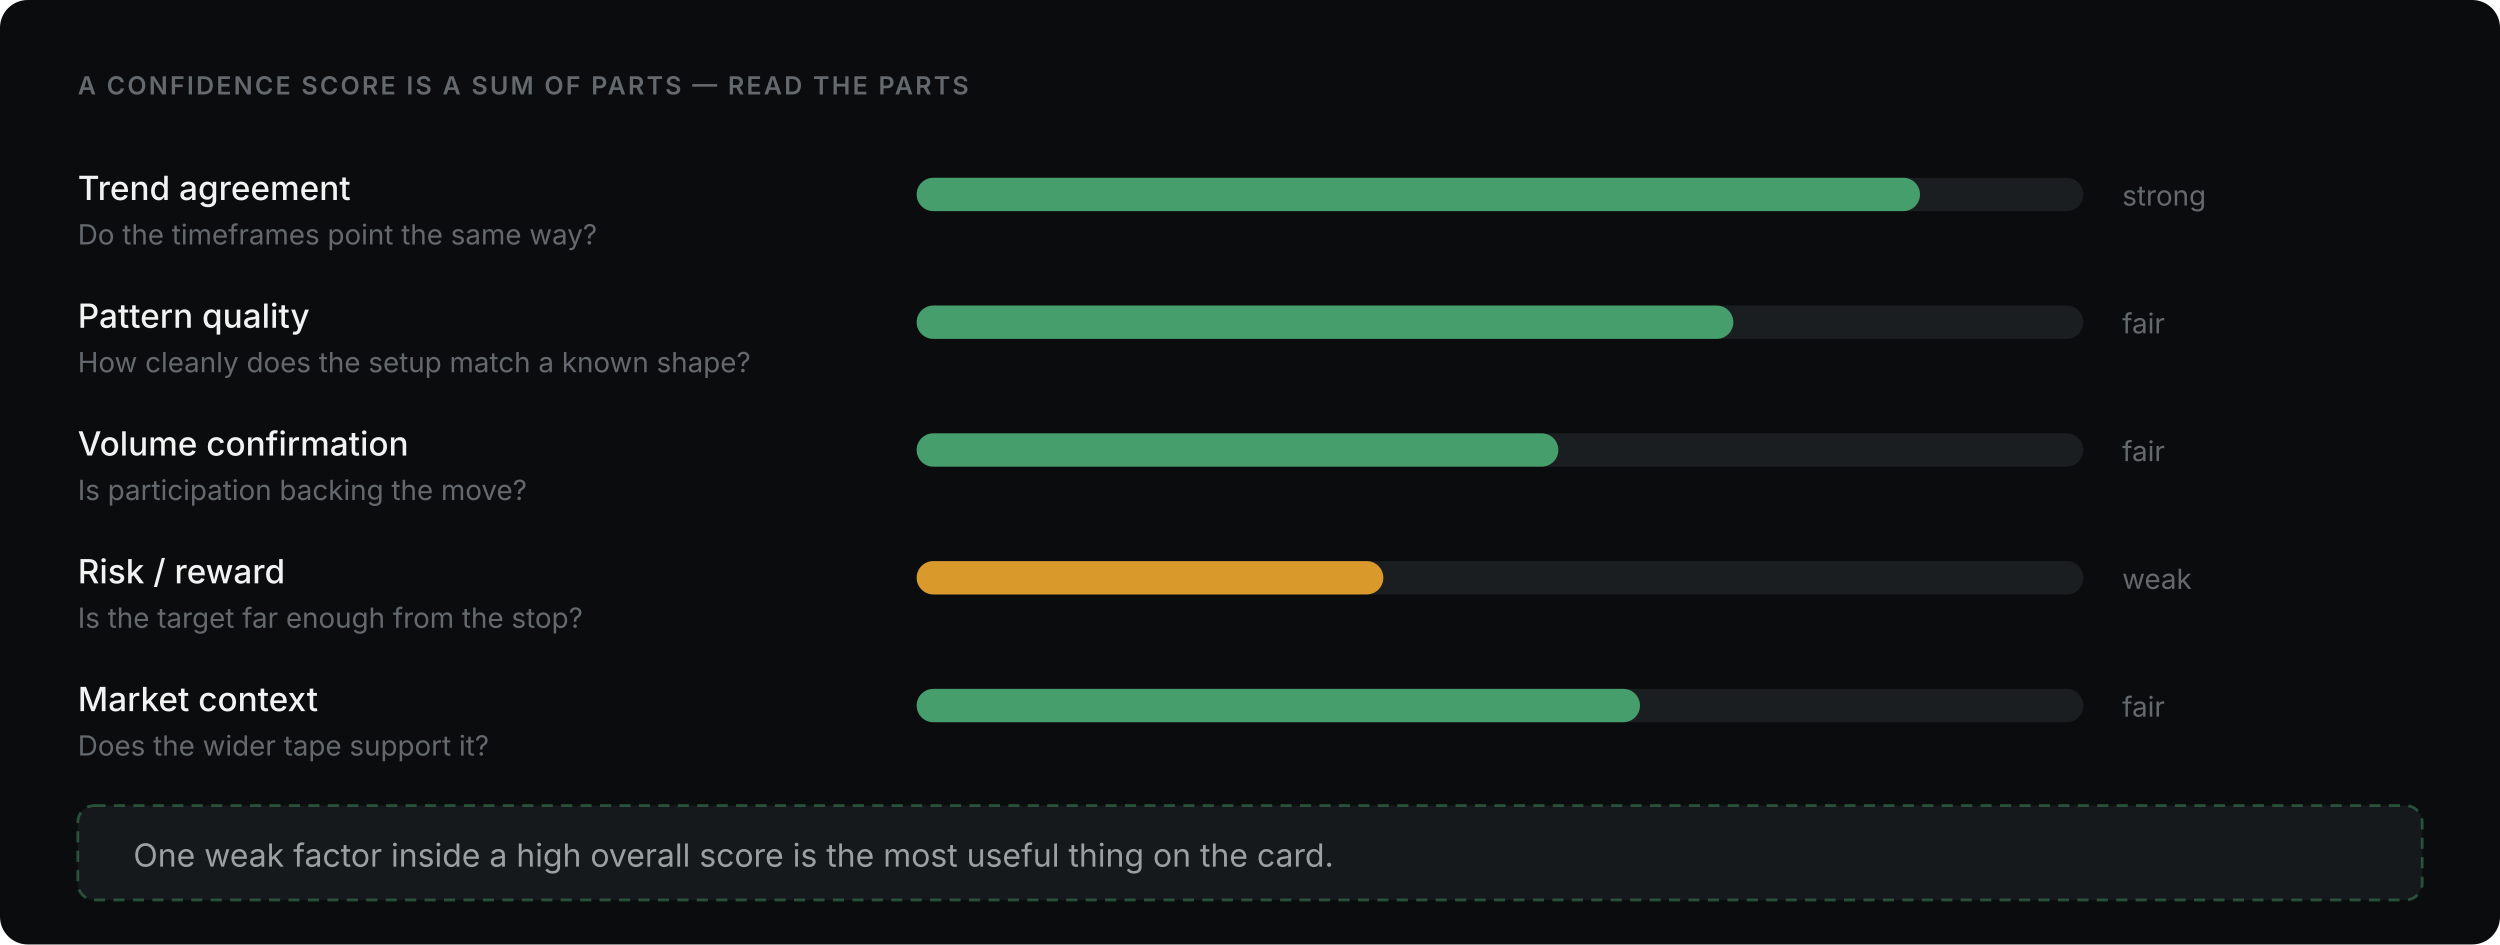
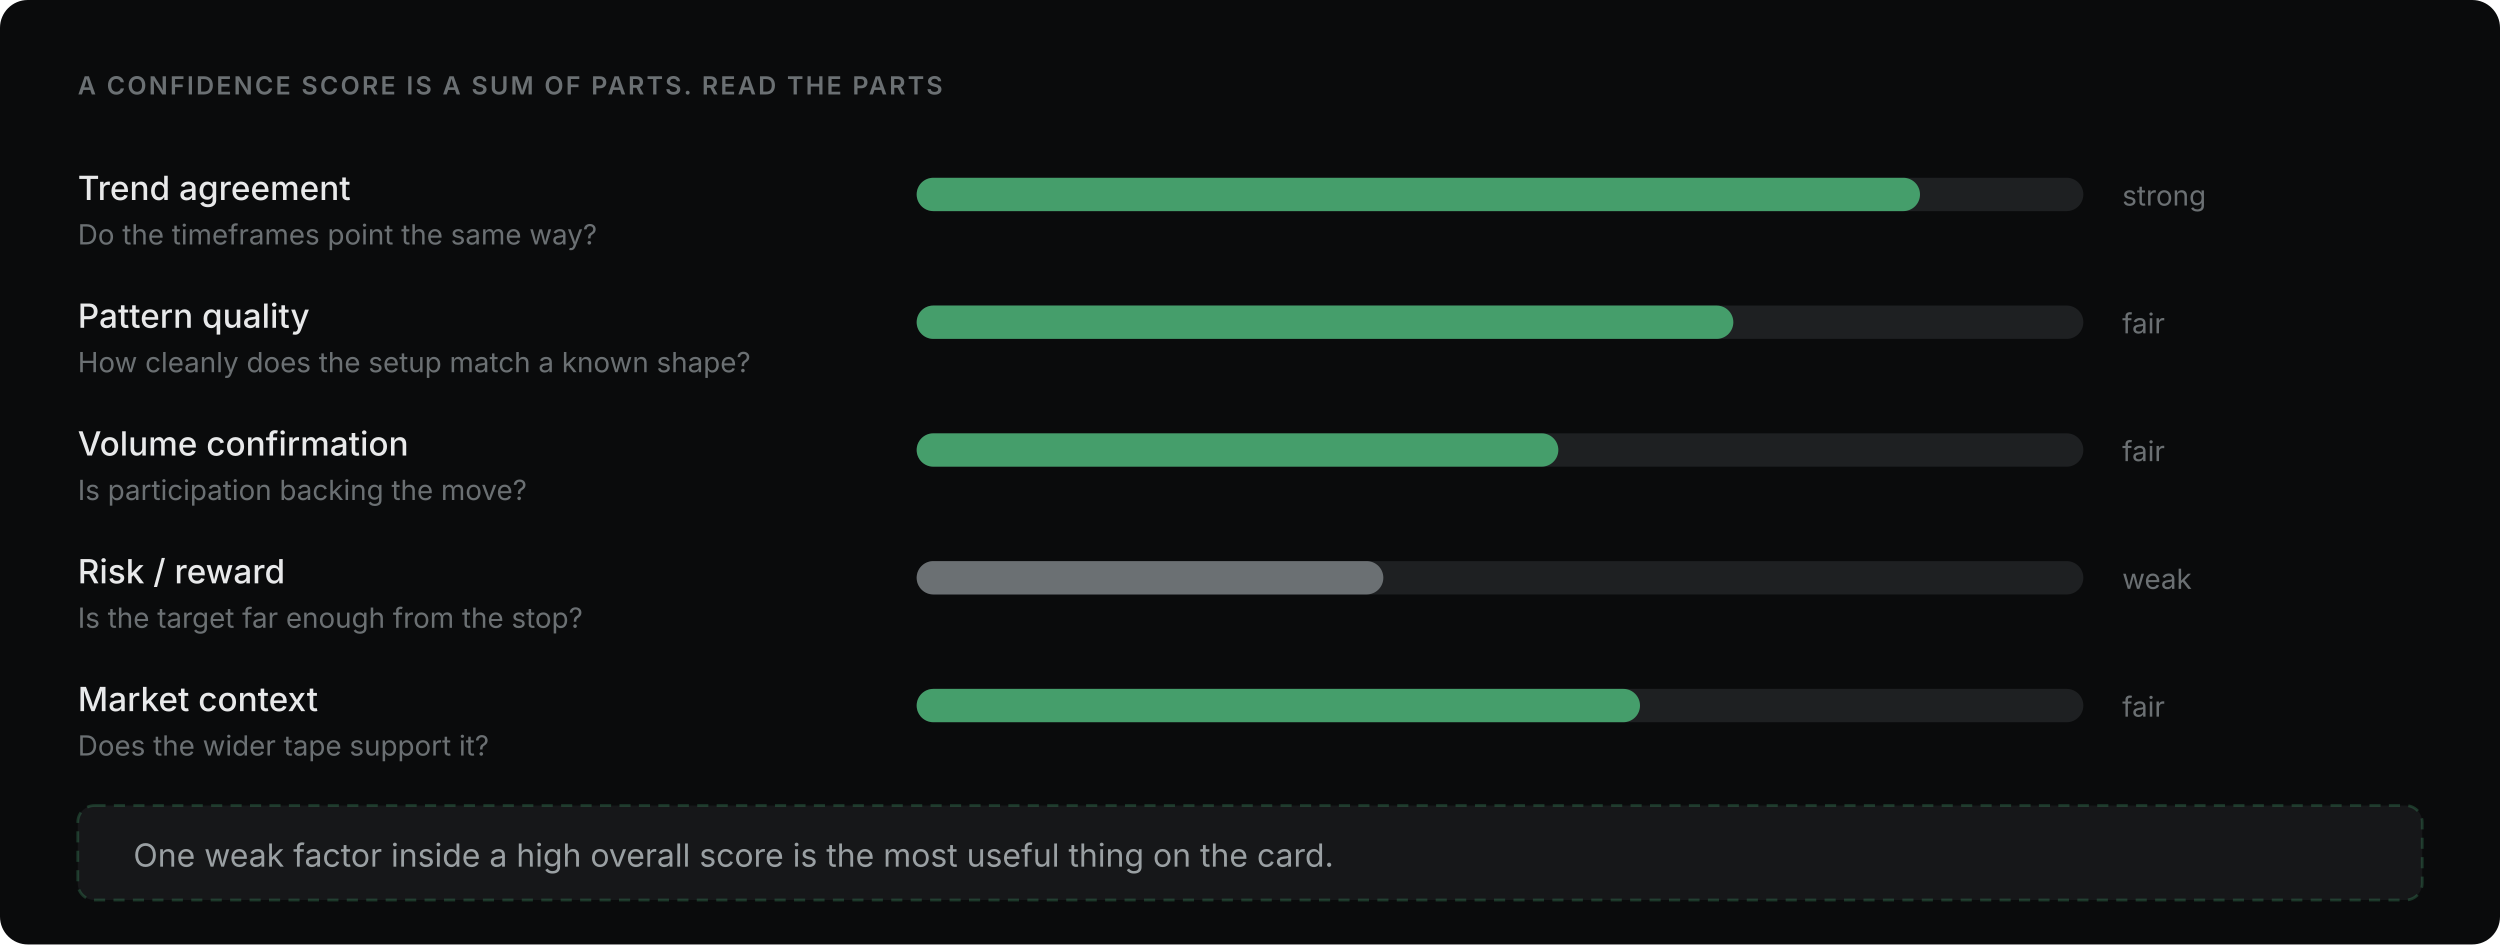
- <svg xmlns="http://www.w3.org/2000/svg" viewBox="0 0 900 340" width="900" height="340" role="img" aria-labelledby="t d" font-family="'Inter', system-ui, -apple-system, sans-serif">
+ <svg xmlns="http://www.w3.org/2000/svg" viewBox="0 0 900 340" role="img" aria-labelledby="confidenceanatomy-t confidenceanatomy-d" font-family="'Inter', system-ui, -apple-system, sans-serif">
  <defs>
-     <marker id="a" viewBox="0 0 10 10" refX="9" refY="5" markerWidth="6" markerHeight="6" orient="auto-start-reverse">
-       <path d="M0,1 L9,5 L0,9 z" fill="#63696c" />
-     </marker>
-     <marker id="ag" viewBox="0 0 10 10" refX="9" refY="5" markerWidth="6" markerHeight="6" orient="auto-start-reverse">
-       <path d="M0,1 L9,5 L0,9 z" fill="#459e6b" />
+     <marker id="confidenceanatomy-arrow" viewBox="0 0 10 10" refX="9" refY="5" markerWidth="5" markerHeight="5" orient="auto-start-reverse">
+       <path d="M0,1.5 L8,5 L0,8.5 z" fill="#3d4144" />
    </marker>
  </defs>
-   <rect width="900" height="340" rx="10" fill="#0b0c0d" />
-   <text x="28" y="34" fill="#63696c" font-size="9" font-family="'Inter', system-ui, -apple-system, sans-serif" font-weight="600" text-anchor="start" letter-spacing="0.8">A CONFIDENCE SCORE IS A SUM OF PARTS — READ THE PARTS</text>
-   <text x="28" y="72" fill="#f2f2f2" font-size="12" font-family="'Inter', system-ui, -apple-system, sans-serif" font-weight="500" text-anchor="start">Trend agreement</text>
-   <text x="28" y="88" fill="#63696c" font-size="10" font-family="'Inter', system-ui, -apple-system, sans-serif" font-weight="400" text-anchor="start">Do the timeframes point the same way?</text>
-   <rect x="330" y="64" width="420" height="12" rx="6" fill="#1b1e20" stroke="none" stroke-width="0" />
+   <rect width="900" height="340" rx="10" fill="#0a0b0c" />
+   <text x="28" y="34" fill="#6b7073" font-size="9" font-family="'Inter', system-ui, -apple-system, sans-serif" font-weight="600" text-anchor="start" letter-spacing="0.8">A CONFIDENCE SCORE IS A SUM OF PARTS. READ THE PARTS</text>
+   <text x="28" y="72" fill="#e8e9ea" font-size="12" font-family="'Inter', system-ui, -apple-system, sans-serif" font-weight="500" text-anchor="start">Trend agreement</text>
+   <text x="28" y="88" fill="#6b7073" font-size="10" font-family="'Inter', system-ui, -apple-system, sans-serif" font-weight="400" text-anchor="start">Do the timeframes point the same way?</text>
+   <rect x="330" y="64" width="420" height="12" rx="6" fill="#1e2022" stroke="none" stroke-width="0" />
  <rect x="330" y="64" width="361.2" height="12" rx="6" fill="#459e6b" stroke="none" stroke-width="0" />
-   <text x="764" y="74" fill="#63696c" font-size="10" font-family="'Inter', system-ui, -apple-system, sans-serif" font-weight="400" text-anchor="start">strong</text>
-   <text x="28" y="118" fill="#f2f2f2" font-size="12" font-family="'Inter', system-ui, -apple-system, sans-serif" font-weight="500" text-anchor="start">Pattern quality</text>
-   <text x="28" y="134" fill="#63696c" font-size="10" font-family="'Inter', system-ui, -apple-system, sans-serif" font-weight="400" text-anchor="start">How cleanly does the setup match a known shape?</text>
-   <rect x="330" y="110" width="420" height="12" rx="6" fill="#1b1e20" stroke="none" stroke-width="0" />
+   <text x="764" y="74" fill="#6b7073" font-size="10" font-family="'Inter', system-ui, -apple-system, sans-serif" font-weight="400" text-anchor="start">strong</text>
+   <text x="28" y="118" fill="#e8e9ea" font-size="12" font-family="'Inter', system-ui, -apple-system, sans-serif" font-weight="500" text-anchor="start">Pattern quality</text>
+   <text x="28" y="134" fill="#6b7073" font-size="10" font-family="'Inter', system-ui, -apple-system, sans-serif" font-weight="400" text-anchor="start">How cleanly does the setup match a known shape?</text>
+   <rect x="330" y="110" width="420" height="12" rx="6" fill="#1e2022" stroke="none" stroke-width="0" />
  <rect x="330" y="110" width="294" height="12" rx="6" fill="#459e6b" stroke="none" stroke-width="0" />
-   <text x="764" y="120" fill="#63696c" font-size="10" font-family="'Inter', system-ui, -apple-system, sans-serif" font-weight="400" text-anchor="start">fair</text>
-   <text x="28" y="164" fill="#f2f2f2" font-size="12" font-family="'Inter', system-ui, -apple-system, sans-serif" font-weight="500" text-anchor="start">Volume confirmation</text>
-   <text x="28" y="180" fill="#63696c" font-size="10" font-family="'Inter', system-ui, -apple-system, sans-serif" font-weight="400" text-anchor="start">Is participation backing the move?</text>
-   <rect x="330" y="156" width="420" height="12" rx="6" fill="#1b1e20" stroke="none" stroke-width="0" />
+   <text x="764" y="120" fill="#6b7073" font-size="10" font-family="'Inter', system-ui, -apple-system, sans-serif" font-weight="400" text-anchor="start">fair</text>
+   <text x="28" y="164" fill="#e8e9ea" font-size="12" font-family="'Inter', system-ui, -apple-system, sans-serif" font-weight="500" text-anchor="start">Volume confirmation</text>
+   <text x="28" y="180" fill="#6b7073" font-size="10" font-family="'Inter', system-ui, -apple-system, sans-serif" font-weight="400" text-anchor="start">Is participation backing the move?</text>
+   <rect x="330" y="156" width="420" height="12" rx="6" fill="#1e2022" stroke="none" stroke-width="0" />
  <rect x="330" y="156" width="231" height="12" rx="6" fill="#459e6b" stroke="none" stroke-width="0" />
-   <text x="764" y="166" fill="#63696c" font-size="10" font-family="'Inter', system-ui, -apple-system, sans-serif" font-weight="400" text-anchor="start">fair</text>
-   <text x="28" y="210" fill="#f2f2f2" font-size="12" font-family="'Inter', system-ui, -apple-system, sans-serif" font-weight="500" text-anchor="start">Risk / reward</text>
-   <text x="28" y="226" fill="#63696c" font-size="10" font-family="'Inter', system-ui, -apple-system, sans-serif" font-weight="400" text-anchor="start">Is the target far enough from the stop?</text>
-   <rect x="330" y="202" width="420" height="12" rx="6" fill="#1b1e20" stroke="none" stroke-width="0" />
-   <rect x="330" y="202" width="168" height="12" rx="6" fill="#d99a2b" stroke="none" stroke-width="0" />
-   <text x="764" y="212" fill="#63696c" font-size="10" font-family="'Inter', system-ui, -apple-system, sans-serif" font-weight="400" text-anchor="start">weak</text>
-   <text x="28" y="256" fill="#f2f2f2" font-size="12" font-family="'Inter', system-ui, -apple-system, sans-serif" font-weight="500" text-anchor="start">Market context</text>
-   <text x="28" y="272" fill="#63696c" font-size="10" font-family="'Inter', system-ui, -apple-system, sans-serif" font-weight="400" text-anchor="start">Does the wider tape support it?</text>
-   <rect x="330" y="248" width="420" height="12" rx="6" fill="#1b1e20" stroke="none" stroke-width="0" />
+   <text x="764" y="166" fill="#6b7073" font-size="10" font-family="'Inter', system-ui, -apple-system, sans-serif" font-weight="400" text-anchor="start">fair</text>
+   <text x="28" y="210" fill="#e8e9ea" font-size="12" font-family="'Inter', system-ui, -apple-system, sans-serif" font-weight="500" text-anchor="start">Risk / reward</text>
+   <text x="28" y="226" fill="#6b7073" font-size="10" font-family="'Inter', system-ui, -apple-system, sans-serif" font-weight="400" text-anchor="start">Is the target far enough from the stop?</text>
+   <rect x="330" y="202" width="420" height="12" rx="6" fill="#1e2022" stroke="none" stroke-width="0" />
+   <rect x="330" y="202" width="168" height="12" rx="6" fill="#6b7073" stroke="none" stroke-width="0" />
+   <text x="764" y="212" fill="#6b7073" font-size="10" font-family="'Inter', system-ui, -apple-system, sans-serif" font-weight="400" text-anchor="start">weak</text>
+   <text x="28" y="256" fill="#e8e9ea" font-size="12" font-family="'Inter', system-ui, -apple-system, sans-serif" font-weight="500" text-anchor="start">Market context</text>
+   <text x="28" y="272" fill="#6b7073" font-size="10" font-family="'Inter', system-ui, -apple-system, sans-serif" font-weight="400" text-anchor="start">Does the wider tape support it?</text>
+   <rect x="330" y="248" width="420" height="12" rx="6" fill="#1e2022" stroke="none" stroke-width="0" />
  <rect x="330" y="248" width="260.4" height="12" rx="6" fill="#459e6b" stroke="none" stroke-width="0" />
-   <text x="764" y="258" fill="#63696c" font-size="10" font-family="'Inter', system-ui, -apple-system, sans-serif" font-weight="400" text-anchor="start">fair</text>
-   <rect x="28" y="290" width="844" height="34" rx="6" fill="#16191b" stroke="rgba(69,158,107,0.45)" stroke-width="1" stroke-dasharray="4 3" />
+   <text x="764" y="258" fill="#6b7073" font-size="10" font-family="'Inter', system-ui, -apple-system, sans-serif" font-weight="400" text-anchor="start">fair</text>
+   <rect x="28" y="290" width="844" height="34" rx="6" fill="#161719" stroke="rgba(69,158,107,0.30)" stroke-width="1" stroke-dasharray="4 3" />
  <text x="48" y="312" fill="#9aa0a3" font-size="11.5" font-family="'Inter', system-ui, -apple-system, sans-serif" font-weight="400" text-anchor="start">One weak factor inside a high overall score is the most useful thing on the card.</text>
</svg>
